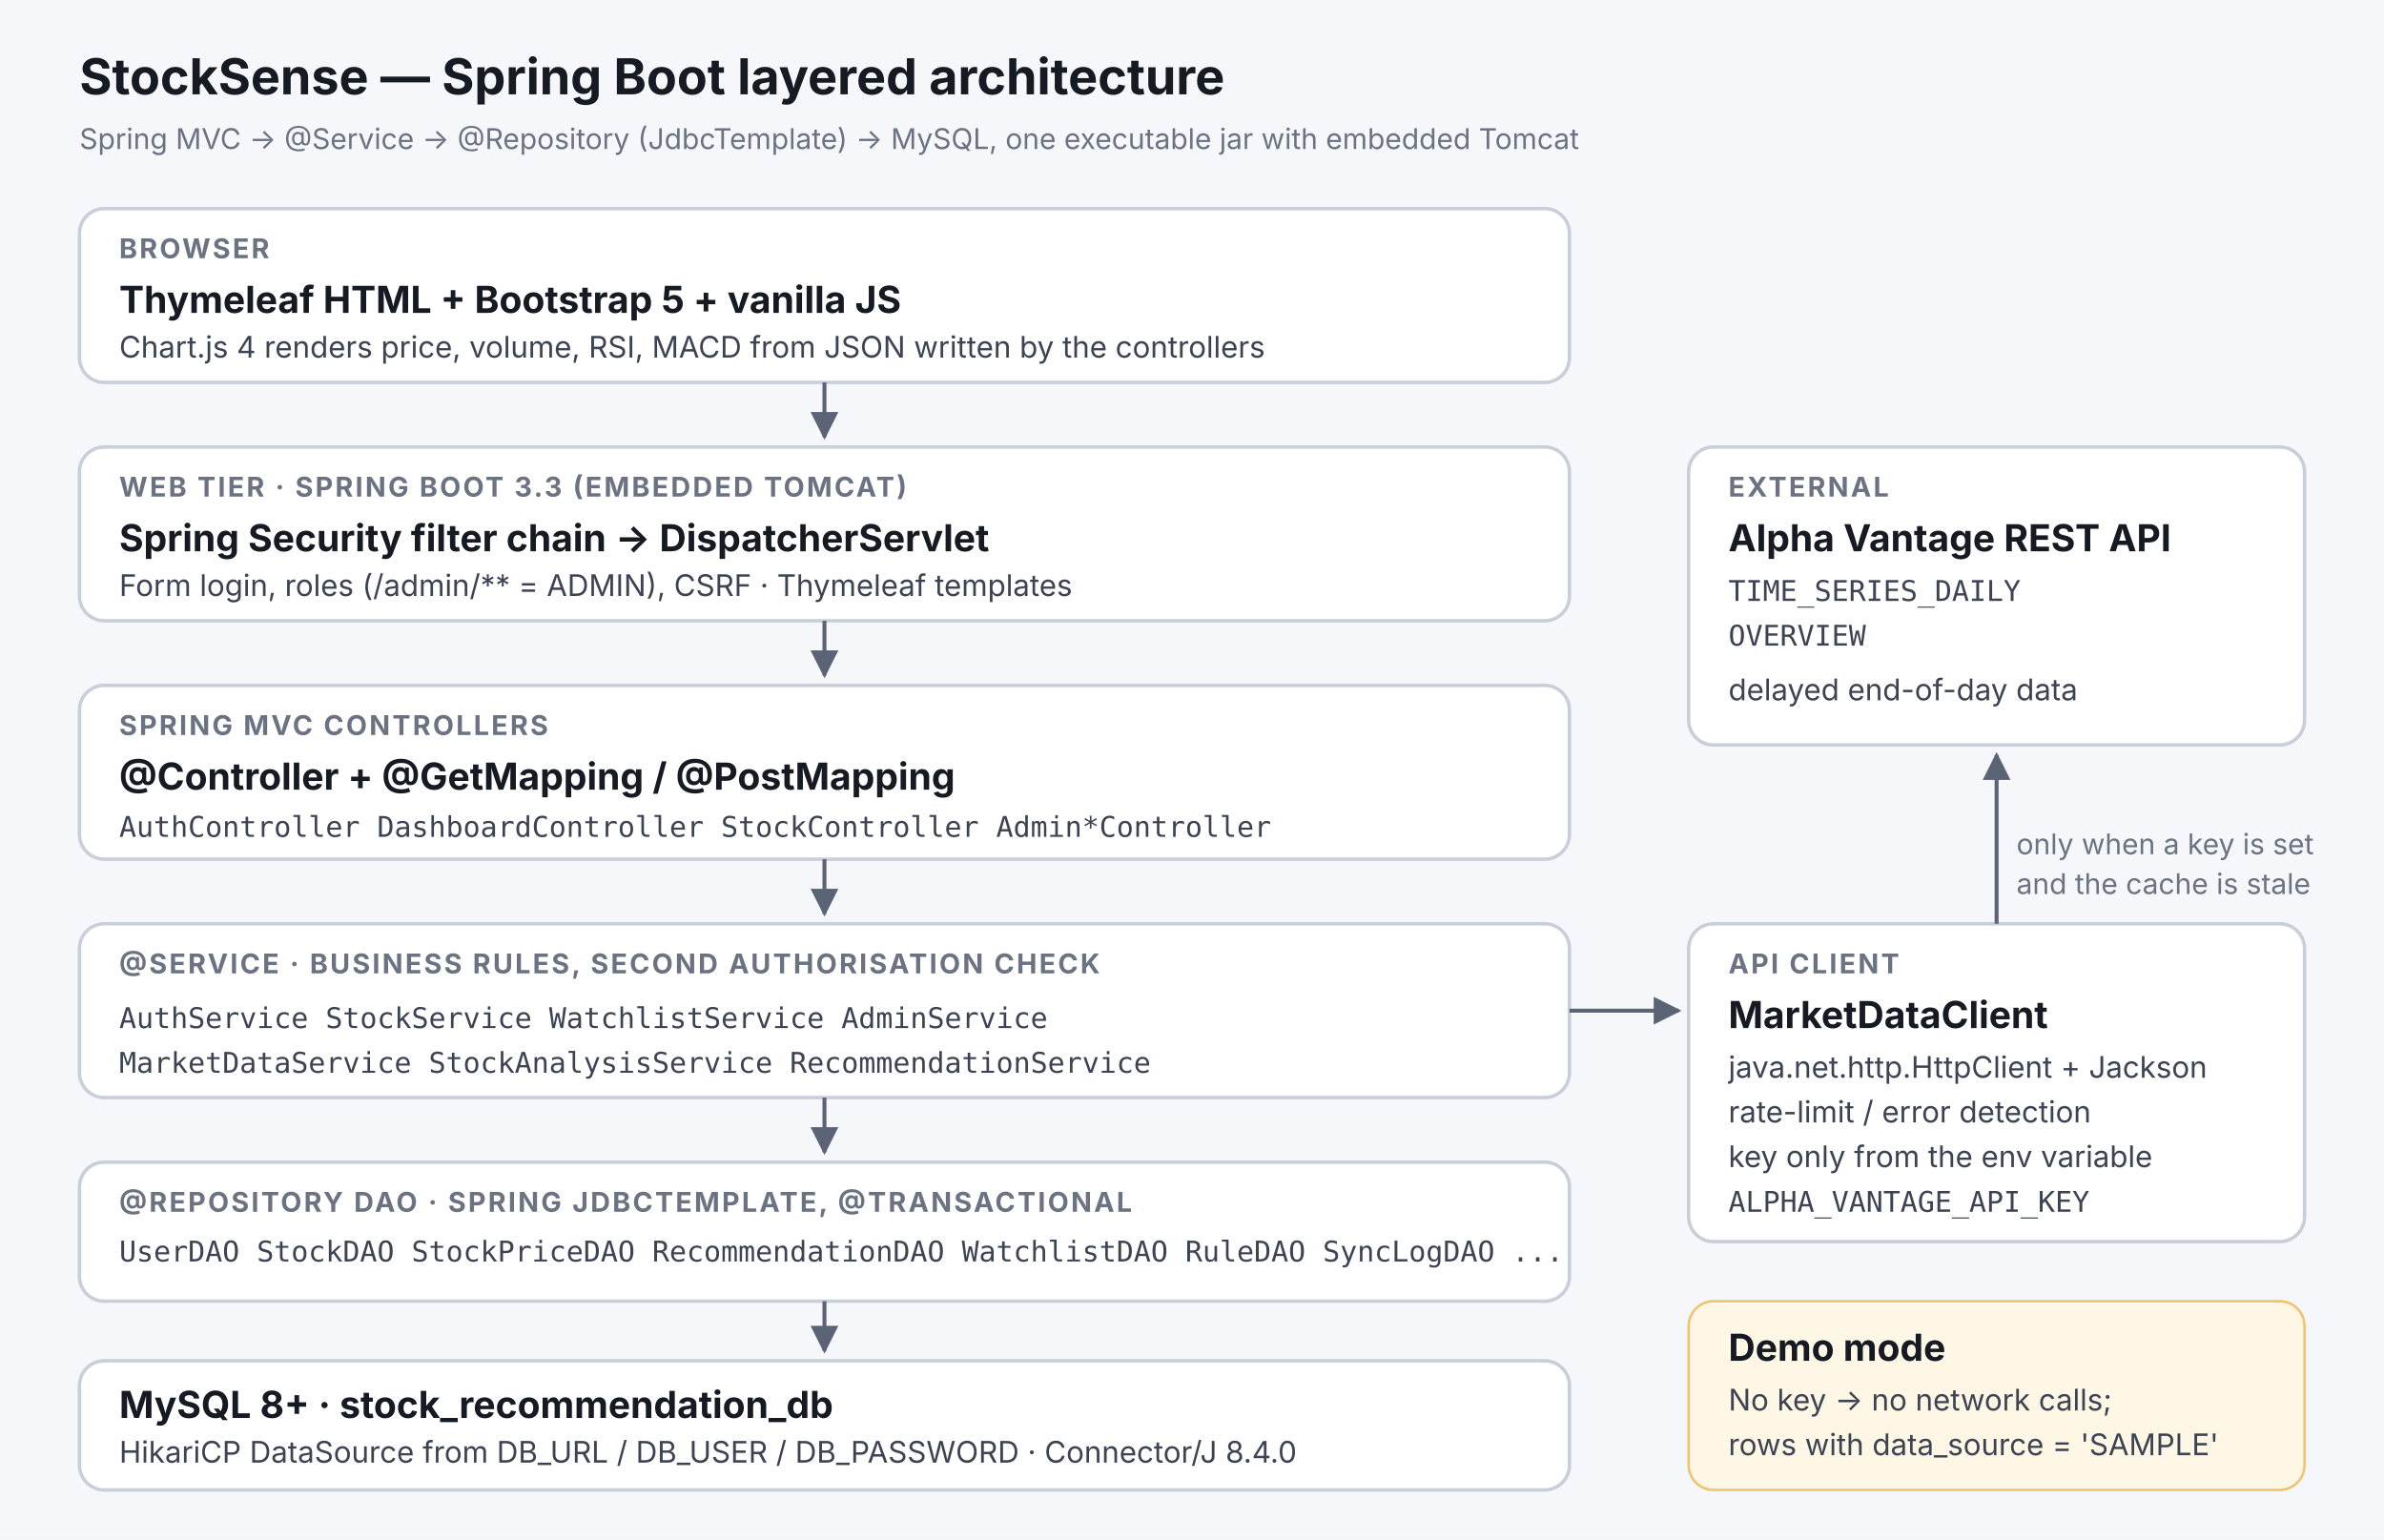
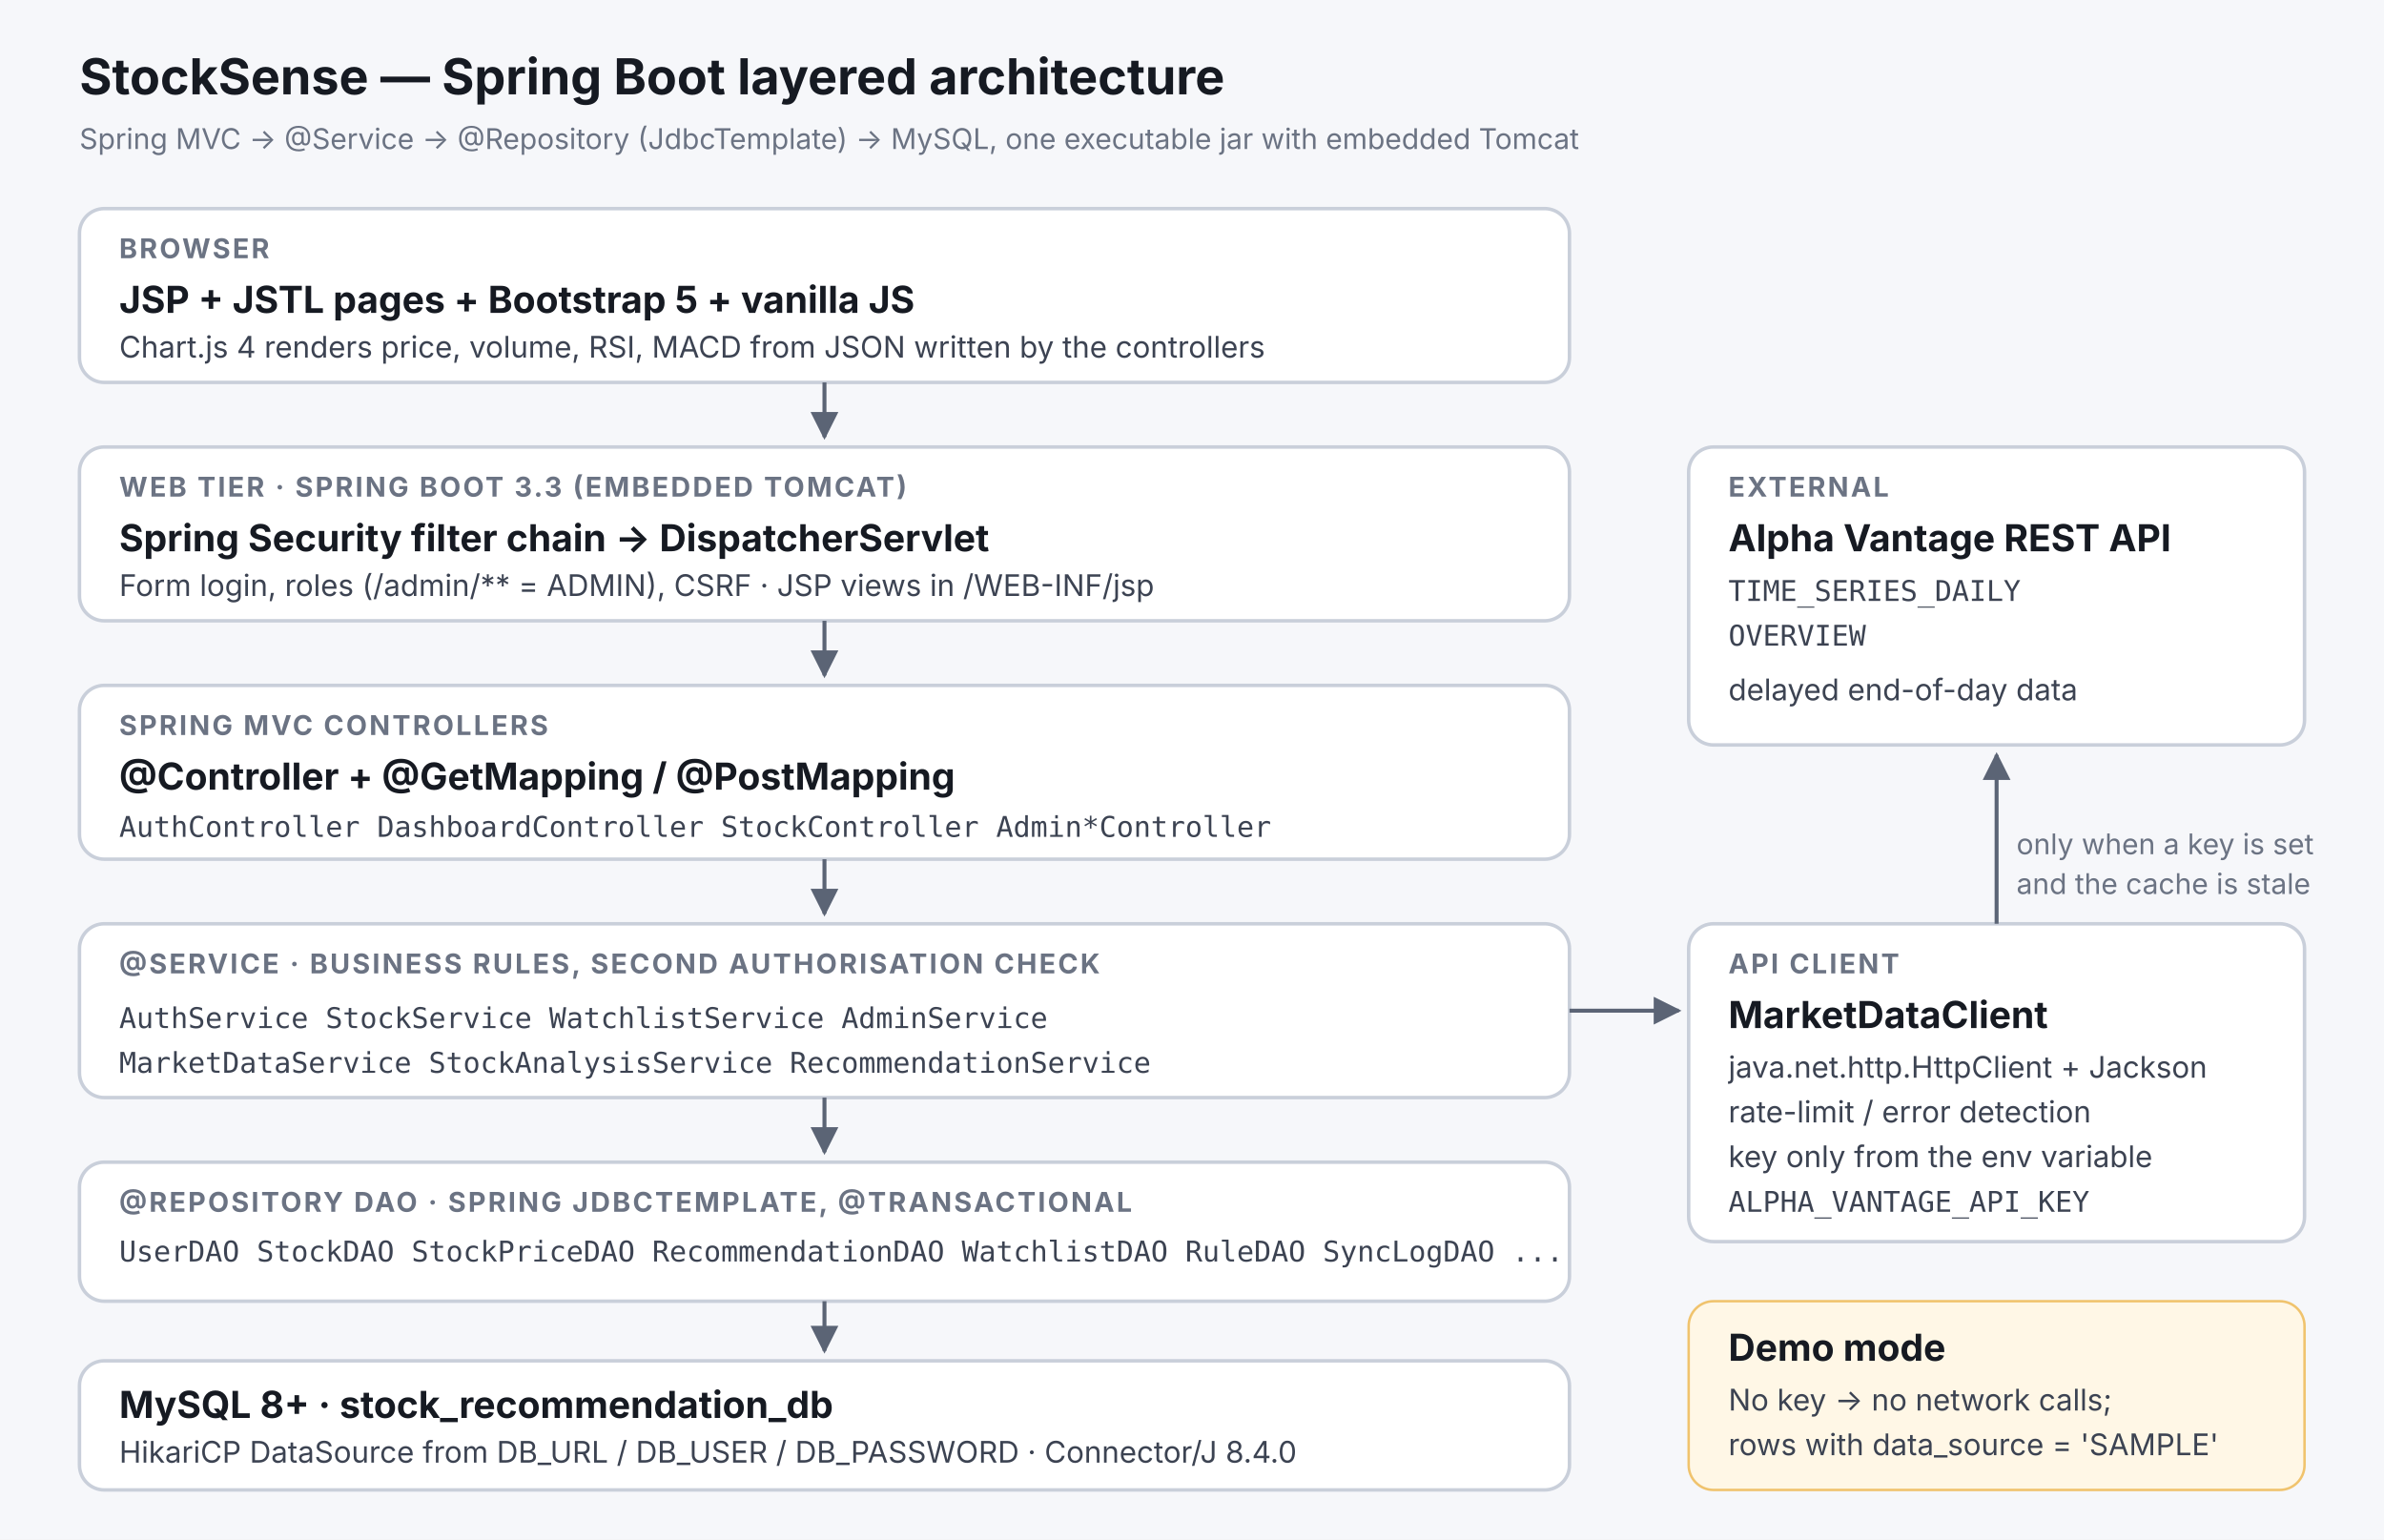
<svg xmlns="http://www.w3.org/2000/svg" viewBox="0 0 960 620" font-family="Inter, Segoe UI, Helvetica, Arial, sans-serif" role="img" aria-labelledby="t d">
  <defs>
    <marker id="arrow" viewBox="0 0 10 10" refX="9" refY="5" markerWidth="7" markerHeight="7" orient="auto-start-reverse">
      <path d="M0 0 L10 5 L0 10 z" fill="#5b6475" />
    </marker>
    <style>
      .box { fill: #ffffff; stroke: #c9cfda; stroke-width: 1.4; }
      .layer { font-size: 11px; font-weight: 700; letter-spacing: .08em; fill: #6b7383; }
      .title { font-size: 15px; font-weight: 700; fill: #161a22; }
      .item { font-size: 12px; fill: #3c4352; }
      .mono { font-family: Menlo, Consolas, monospace; font-size: 11.5px; fill: #3c4352; }
      .edge { stroke: #5b6475; stroke-width: 1.6; fill: none; marker-end: url(#arrow); }
      .dash { stroke-dasharray: 5 4; }
      .note { font-size: 11.5px; fill: #6b7383; }
    </style>
  </defs>
  <rect width="960" height="620" fill="#f6f7fa" />
  <text x="32" y="38" font-size="20" font-weight="700" fill="#161a22">StockSense — Spring Boot layered architecture</text>
  <text x="32" y="60" class="note">Spring MVC → @Service → @Repository (JdbcTemplate) → MySQL, one executable jar with embedded Tomcat</text>
  <rect class="box" x="32" y="84" width="600" height="70" rx="10" />
  <text class="layer" x="48" y="104">BROWSER</text>
-   <text class="title" x="48" y="126">Thymeleaf HTML + Bootstrap 5 + vanilla JS</text>
+   <text class="title" x="48" y="126">JSP + JSTL pages + Bootstrap 5 + vanilla JS</text>
  <text class="item" x="48" y="144">Chart.js 4 renders price, volume, RSI, MACD from JSON written by the controllers</text>
  <rect class="box" x="32" y="180" width="600" height="70" rx="10" />
  <text class="layer" x="48" y="200">WEB TIER · SPRING BOOT 3.3 (EMBEDDED TOMCAT)</text>
  <text class="title" x="48" y="222">Spring Security filter chain → DispatcherServlet</text>
-   <text class="item" x="48" y="240">Form login, roles (/admin/** = ADMIN), CSRF · Thymeleaf templates</text>
+   <text class="item" x="48" y="240">Form login, roles (/admin/** = ADMIN), CSRF · JSP views in /WEB-INF/jsp</text>
  <rect class="box" x="32" y="276" width="600" height="70" rx="10" />
  <text class="layer" x="48" y="296">SPRING MVC CONTROLLERS</text>
  <text class="title" x="48" y="318">@Controller + @GetMapping / @PostMapping</text>
  <text class="mono" x="48" y="337">AuthController DashboardController StockController Admin*Controller</text>
  <rect class="box" x="32" y="372" width="600" height="70" rx="10" />
  <text class="layer" x="48" y="392">@SERVICE · BUSINESS RULES, SECOND AUTHORISATION CHECK</text>
  <text class="mono" x="48" y="414">AuthService StockService WatchlistService AdminService</text>
  <text class="mono" x="48" y="432">MarketDataService StockAnalysisService RecommendationService</text>
  <rect class="box" x="32" y="468" width="600" height="56" rx="10" />
  <text class="layer" x="48" y="488">@REPOSITORY DAO · SPRING JDBCTEMPLATE, @TRANSACTIONAL</text>
  <text class="mono" x="48" y="508">UserDAO StockDAO StockPriceDAO RecommendationDAO WatchlistDAO RuleDAO SyncLogDAO ...</text>
  <rect class="box" x="32" y="548" width="600" height="52" rx="10" />
  <text class="title" x="48" y="571">MySQL 8+ · stock_recommendation_db</text>
  <text class="item" x="48" y="589">HikariCP DataSource from DB_URL / DB_USER / DB_PASSWORD · Connector/J 8.4.0</text>
  <g>
    <path class="edge" d="M332 154 V176" />
    <path class="edge" d="M332 250 V272" />
    <path class="edge" d="M332 346 V368" />
    <path class="edge" d="M332 442 V464" />
    <path class="edge" d="M332 524 V544" />
  </g>
  <rect class="box" x="680" y="372" width="248" height="128" rx="10" />
  <text class="layer" x="696" y="392">API CLIENT</text>
  <text class="title" x="696" y="414">MarketDataClient</text>
  <text class="item" x="696" y="434">java.net.http.HttpClient + Jackson</text>
  <text class="item" x="696" y="452">rate-limit / error detection</text>
  <text class="item" x="696" y="470">key only from the env variable</text>
  <text class="mono" x="696" y="488">ALPHA_VANTAGE_API_KEY</text>
  <rect class="box" x="680" y="180" width="248" height="120" rx="10" />
  <text class="layer" x="696" y="200">EXTERNAL</text>
  <text class="title" x="696" y="222">Alpha Vantage REST API</text>
  <text class="mono" x="696" y="242">TIME_SERIES_DAILY</text>
  <text class="mono" x="696" y="260">OVERVIEW</text>
  <text class="item" x="696" y="282">delayed end-of-day data</text>
  <path class="edge" d="M632 407 H676" />
  <path class="edge" d="M804 372 V304" />
  <text class="note" x="812" y="344">only when a key is set</text>
  <text class="note" x="812" y="360">and the cache is stale</text>
  <rect x="680" y="524" width="248" height="76" rx="10" fill="#fff7e6" stroke="#f0c36d" />
  <text class="title" x="696" y="548" fill="#7a5200">Demo mode</text>
  <text class="item" x="696" y="568">No key → no network calls;</text>
  <text class="item" x="696" y="586">rows with data_source = 'SAMPLE'</text>
</svg>
